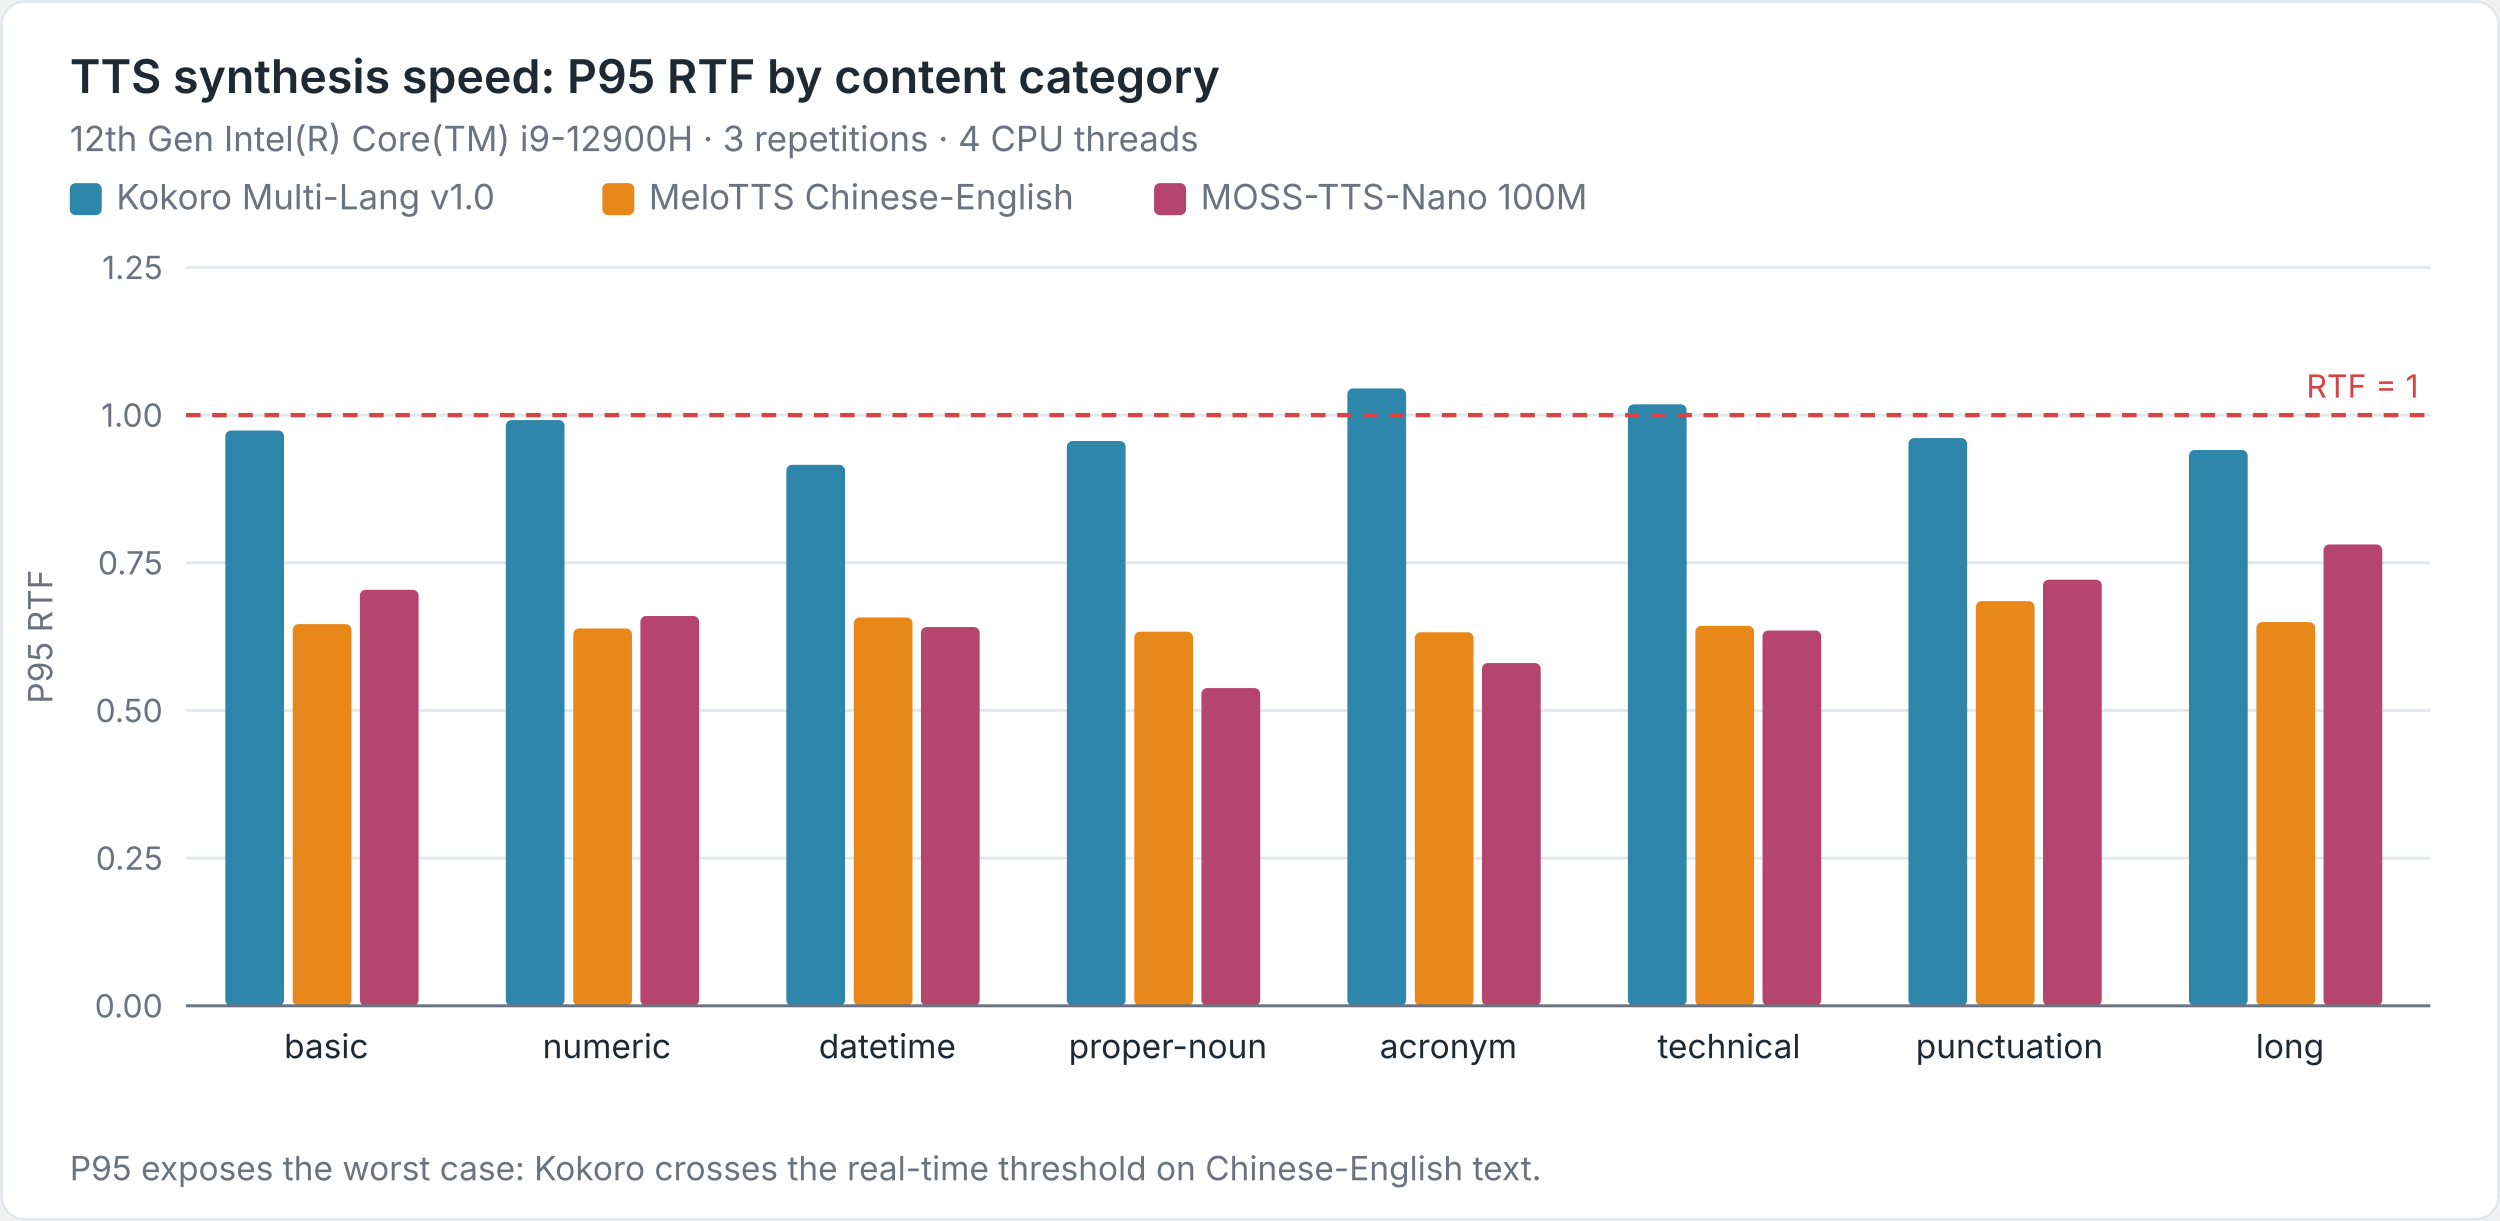
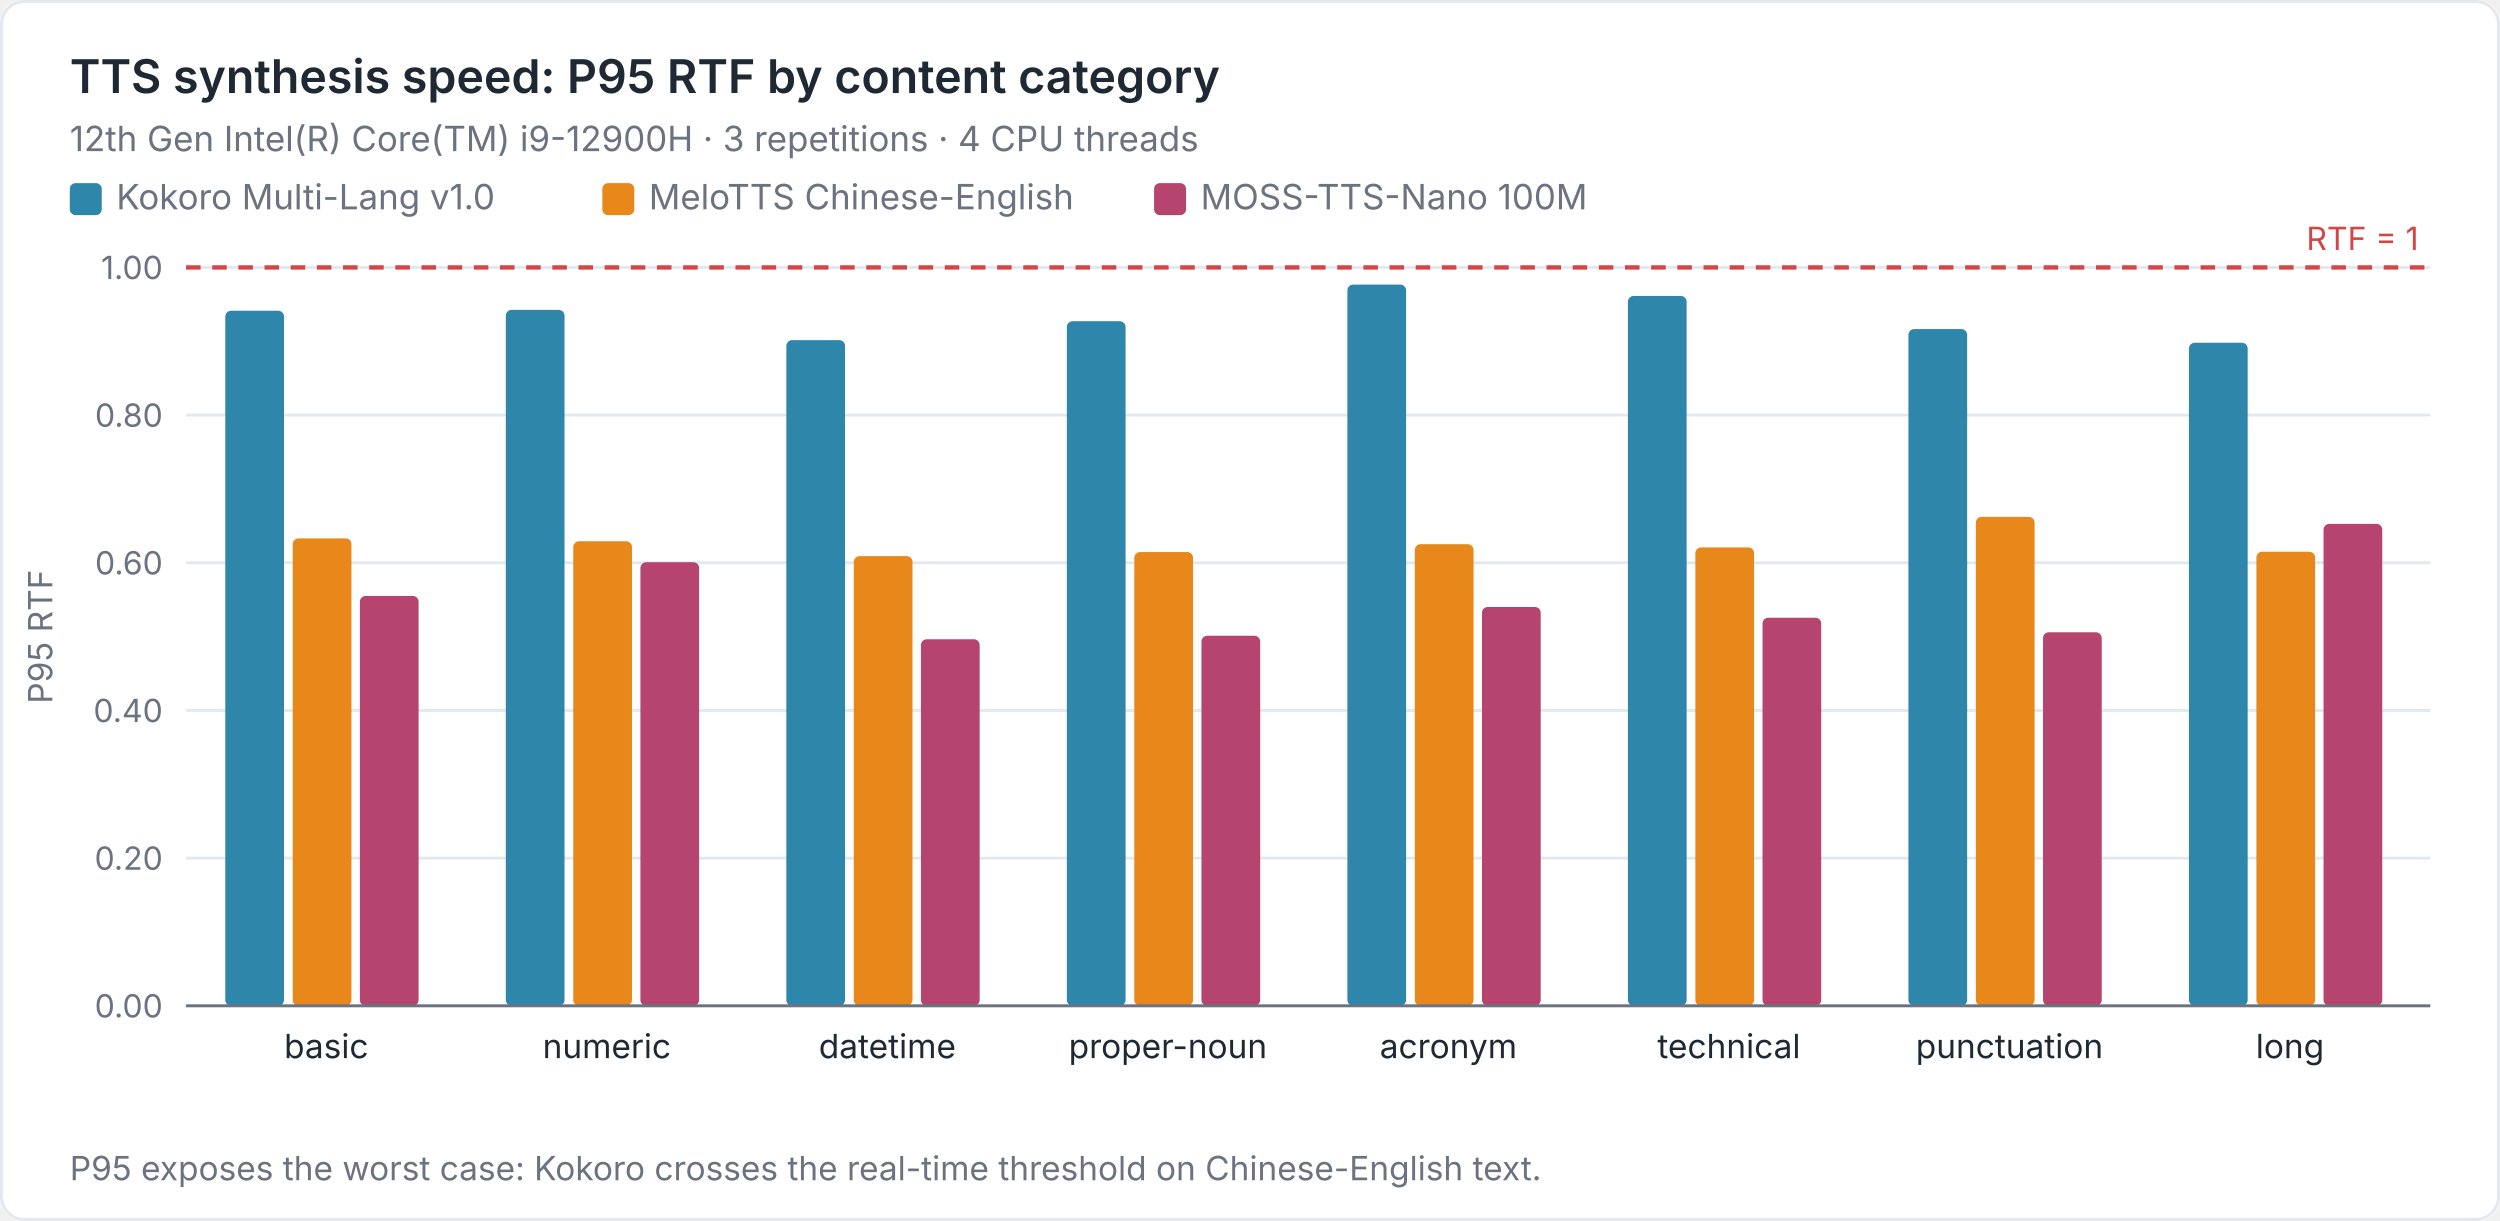
<svg xmlns="http://www.w3.org/2000/svg" width="860" height="420" viewBox="0 0 860 420" role="img">
  <rect width="860" height="420" fill="#FFFFFF" rx="8" />
  <rect x="0.5" y="0.5" width="859" height="419" fill="none" stroke="#E3E8EF" rx="8" />
  <text x="24" y="32" font-family="-apple-system, BlinkMacSystemFont, 'Segoe UI', 'Noto Sans SC', 'Microsoft YaHei', sans-serif" font-size="16" fill="#1F2933" text-anchor="start" font-weight="600">TTS synthesis speed: P95 RTF by content category</text>
  <text x="24" y="52" font-family="-apple-system, BlinkMacSystemFont, 'Segoe UI', 'Noto Sans SC', 'Microsoft YaHei', sans-serif" font-size="12" fill="#6B7280" text-anchor="start" font-weight="400">12th Gen Intel(R) Core(TM) i9-12900H · 3 repetitions · 4 CPU threads</text>
  <rect x="24.0" y="63" width="11" height="11" rx="2" fill="#2E86AB" />
  <text x="40" y="72" font-family="-apple-system, BlinkMacSystemFont, 'Segoe UI', 'Noto Sans SC', 'Microsoft YaHei', sans-serif" font-size="12" fill="#6B7280" text-anchor="start" font-weight="400">Kokoro Multi-Lang v1.0</text>
  <rect x="207.2" y="63" width="11" height="11" rx="2" fill="#E8871A" />
  <text x="223.2" y="72" font-family="-apple-system, BlinkMacSystemFont, 'Segoe UI', 'Noto Sans SC', 'Microsoft YaHei', sans-serif" font-size="12" fill="#6B7280" text-anchor="start" font-weight="400">MeloTTS Chinese-English</text>
  <rect x="397.0" y="63" width="11" height="11" rx="2" fill="#B5446E" />
  <text x="413" y="72" font-family="-apple-system, BlinkMacSystemFont, 'Segoe UI', 'Noto Sans SC', 'Microsoft YaHei', sans-serif" font-size="12" fill="#6B7280" text-anchor="start" font-weight="400">MOSS-TTS-Nano 100M</text>
  <line x1="64" y1="346" x2="836" y2="346" stroke="#E3E8EF" />
  <text x="56" y="350" font-family="-apple-system, BlinkMacSystemFont, 'Segoe UI', 'Noto Sans SC', 'Microsoft YaHei', sans-serif" font-size="11" fill="#6B7280" text-anchor="end" font-weight="400">0.00</text>
  <line x1="64" y1="295.2" x2="836" y2="295.2" stroke="#E3E8EF" />
-   <text x="56" y="299.2" font-family="-apple-system, BlinkMacSystemFont, 'Segoe UI', 'Noto Sans SC', 'Microsoft YaHei', sans-serif" font-size="11" fill="#6B7280" text-anchor="end" font-weight="400">0.25</text>
+   <text x="56" y="299.2" font-family="-apple-system, BlinkMacSystemFont, 'Segoe UI', 'Noto Sans SC', 'Microsoft YaHei', sans-serif" font-size="11" fill="#6B7280" text-anchor="end" font-weight="400">0.20</text>
  <line x1="64" y1="244.4" x2="836" y2="244.4" stroke="#E3E8EF" />
-   <text x="56" y="248.4" font-family="-apple-system, BlinkMacSystemFont, 'Segoe UI', 'Noto Sans SC', 'Microsoft YaHei', sans-serif" font-size="11" fill="#6B7280" text-anchor="end" font-weight="400">0.50</text>
+   <text x="56" y="248.4" font-family="-apple-system, BlinkMacSystemFont, 'Segoe UI', 'Noto Sans SC', 'Microsoft YaHei', sans-serif" font-size="11" fill="#6B7280" text-anchor="end" font-weight="400">0.40</text>
  <line x1="64" y1="193.6" x2="836" y2="193.6" stroke="#E3E8EF" />
-   <text x="56" y="197.6" font-family="-apple-system, BlinkMacSystemFont, 'Segoe UI', 'Noto Sans SC', 'Microsoft YaHei', sans-serif" font-size="11" fill="#6B7280" text-anchor="end" font-weight="400">0.75</text>
+   <text x="56" y="197.6" font-family="-apple-system, BlinkMacSystemFont, 'Segoe UI', 'Noto Sans SC', 'Microsoft YaHei', sans-serif" font-size="11" fill="#6B7280" text-anchor="end" font-weight="400">0.60</text>
  <line x1="64" y1="142.8" x2="836" y2="142.8" stroke="#E3E8EF" />
-   <text x="56" y="146.8" font-family="-apple-system, BlinkMacSystemFont, 'Segoe UI', 'Noto Sans SC', 'Microsoft YaHei', sans-serif" font-size="11" fill="#6B7280" text-anchor="end" font-weight="400">1.00</text>
+   <text x="56" y="146.8" font-family="-apple-system, BlinkMacSystemFont, 'Segoe UI', 'Noto Sans SC', 'Microsoft YaHei', sans-serif" font-size="11" fill="#6B7280" text-anchor="end" font-weight="400">0.80</text>
  <line x1="64" y1="92" x2="836" y2="92" stroke="#E3E8EF" />
-   <text x="56" y="96" font-family="-apple-system, BlinkMacSystemFont, 'Segoe UI', 'Noto Sans SC', 'Microsoft YaHei', sans-serif" font-size="11" fill="#6B7280" text-anchor="end" font-weight="400">1.25</text>
+   <text x="56" y="96" font-family="-apple-system, BlinkMacSystemFont, 'Segoe UI', 'Noto Sans SC', 'Microsoft YaHei', sans-serif" font-size="11" fill="#6B7280" text-anchor="end" font-weight="400">1.00</text>
  <text x="18" y="219" font-family="-apple-system, BlinkMacSystemFont, 'Segoe UI', 'Noto Sans SC', 'Microsoft YaHei', sans-serif" font-size="11.5" fill="#6B7280" text-anchor="middle" font-weight="400" transform="rotate(-90 18 219)">P95 RTF</text>
-   <rect x="77.5" y="148.1" width="20.2" height="197.9" fill="#2E86AB" rx="2" />
-   <rect x="100.7" y="214.7" width="20.2" height="131.3" fill="#E8871A" rx="2" />
-   <rect x="123.8" y="202.9" width="20.2" height="143.1" fill="#B5446E" rx="2" />
+   <rect x="77.5" y="106.9" width="20.2" height="239.1" fill="#2E86AB" rx="2" />
+   <rect x="100.7" y="185.2" width="20.2" height="160.8" fill="#E8871A" rx="2" />
+   <rect x="123.8" y="205.0" width="20.2" height="141.0" fill="#B5446E" rx="2" />
  <text x="112.25" y="364" font-family="-apple-system, BlinkMacSystemFont, 'Segoe UI', 'Noto Sans SC', 'Microsoft YaHei', sans-serif" font-size="11.5" fill="#1F2933" text-anchor="middle" font-weight="400">basic</text>
-   <rect x="174.0" y="144.5" width="20.2" height="201.5" fill="#2E86AB" rx="2" />
-   <rect x="197.2" y="216.2" width="20.2" height="129.8" fill="#E8871A" rx="2" />
-   <rect x="220.3" y="211.9" width="20.2" height="134.1" fill="#B5446E" rx="2" />
+   <rect x="174.0" y="106.6" width="20.2" height="239.4" fill="#2E86AB" rx="2" />
+   <rect x="197.2" y="186.2" width="20.2" height="159.8" fill="#E8871A" rx="2" />
+   <rect x="220.3" y="193.4" width="20.2" height="152.6" fill="#B5446E" rx="2" />
  <text x="208.75" y="364" font-family="-apple-system, BlinkMacSystemFont, 'Segoe UI', 'Noto Sans SC', 'Microsoft YaHei', sans-serif" font-size="11.5" fill="#1F2933" text-anchor="middle" font-weight="400">numeric</text>
-   <rect x="270.5" y="159.9" width="20.2" height="186.1" fill="#2E86AB" rx="2" />
-   <rect x="293.7" y="212.4" width="20.2" height="133.6" fill="#E8871A" rx="2" />
-   <rect x="316.8" y="215.7" width="20.2" height="130.3" fill="#B5446E" rx="2" />
+   <rect x="270.5" y="117.0" width="20.2" height="229.0" fill="#2E86AB" rx="2" />
+   <rect x="293.7" y="191.3" width="20.2" height="154.7" fill="#E8871A" rx="2" />
+   <rect x="316.8" y="219.9" width="20.2" height="126.1" fill="#B5446E" rx="2" />
  <text x="305.25" y="364" font-family="-apple-system, BlinkMacSystemFont, 'Segoe UI', 'Noto Sans SC', 'Microsoft YaHei', sans-serif" font-size="11.5" fill="#1F2933" text-anchor="middle" font-weight="400">datetime</text>
-   <rect x="367.0" y="151.7" width="20.2" height="194.3" fill="#2E86AB" rx="2" />
-   <rect x="390.2" y="217.3" width="20.2" height="128.7" fill="#E8871A" rx="2" />
-   <rect x="413.3" y="236.7" width="20.2" height="109.3" fill="#B5446E" rx="2" />
+   <rect x="367.0" y="110.5" width="20.2" height="235.5" fill="#2E86AB" rx="2" />
+   <rect x="390.2" y="189.9" width="20.2" height="156.1" fill="#E8871A" rx="2" />
+   <rect x="413.3" y="218.7" width="20.2" height="127.3" fill="#B5446E" rx="2" />
  <text x="401.75" y="364" font-family="-apple-system, BlinkMacSystemFont, 'Segoe UI', 'Noto Sans SC', 'Microsoft YaHei', sans-serif" font-size="11.5" fill="#1F2933" text-anchor="middle" font-weight="400">proper-noun</text>
-   <rect x="463.5" y="133.6" width="20.2" height="212.4" fill="#2E86AB" rx="2" />
-   <rect x="486.7" y="217.5" width="20.2" height="128.5" fill="#E8871A" rx="2" />
-   <rect x="509.8" y="228.1" width="20.2" height="117.9" fill="#B5446E" rx="2" />
+   <rect x="463.5" y="97.9" width="20.2" height="248.1" fill="#2E86AB" rx="2" />
+   <rect x="486.7" y="187.2" width="20.2" height="158.8" fill="#E8871A" rx="2" />
+   <rect x="509.8" y="208.8" width="20.2" height="137.2" fill="#B5446E" rx="2" />
  <text x="498.25" y="364" font-family="-apple-system, BlinkMacSystemFont, 'Segoe UI', 'Noto Sans SC', 'Microsoft YaHei', sans-serif" font-size="11.5" fill="#1F2933" text-anchor="middle" font-weight="400">acronym</text>
-   <rect x="560.0" y="139.1" width="20.2" height="206.9" fill="#2E86AB" rx="2" />
-   <rect x="583.2" y="215.3" width="20.2" height="130.7" fill="#E8871A" rx="2" />
-   <rect x="606.3" y="216.9" width="20.2" height="129.1" fill="#B5446E" rx="2" />
+   <rect x="560.0" y="101.8" width="20.2" height="244.2" fill="#2E86AB" rx="2" />
+   <rect x="583.2" y="188.3" width="20.2" height="157.7" fill="#E8871A" rx="2" />
+   <rect x="606.3" y="212.5" width="20.2" height="133.5" fill="#B5446E" rx="2" />
  <text x="594.75" y="364" font-family="-apple-system, BlinkMacSystemFont, 'Segoe UI', 'Noto Sans SC', 'Microsoft YaHei', sans-serif" font-size="11.5" fill="#1F2933" text-anchor="middle" font-weight="400">technical</text>
-   <rect x="656.5" y="150.7" width="20.2" height="195.3" fill="#2E86AB" rx="2" />
-   <rect x="679.7" y="206.8" width="20.2" height="139.2" fill="#E8871A" rx="2" />
-   <rect x="702.8" y="199.4" width="20.2" height="146.6" fill="#B5446E" rx="2" />
+   <rect x="656.5" y="113.2" width="20.2" height="232.8" fill="#2E86AB" rx="2" />
+   <rect x="679.7" y="177.8" width="20.2" height="168.2" fill="#E8871A" rx="2" />
+   <rect x="702.8" y="217.5" width="20.2" height="128.5" fill="#B5446E" rx="2" />
  <text x="691.25" y="364" font-family="-apple-system, BlinkMacSystemFont, 'Segoe UI', 'Noto Sans SC', 'Microsoft YaHei', sans-serif" font-size="11.5" fill="#1F2933" text-anchor="middle" font-weight="400">punctuation</text>
-   <rect x="753.0" y="154.8" width="20.2" height="191.2" fill="#2E86AB" rx="2" />
-   <rect x="776.2" y="214.0" width="20.2" height="132.0" fill="#E8871A" rx="2" />
-   <rect x="799.3" y="187.3" width="20.2" height="158.7" fill="#B5446E" rx="2" />
+   <rect x="753.0" y="117.9" width="20.2" height="228.1" fill="#2E86AB" rx="2" />
+   <rect x="776.2" y="189.8" width="20.2" height="156.2" fill="#E8871A" rx="2" />
+   <rect x="799.3" y="180.2" width="20.2" height="165.8" fill="#B5446E" rx="2" />
  <text x="787.75" y="364" font-family="-apple-system, BlinkMacSystemFont, 'Segoe UI', 'Noto Sans SC', 'Microsoft YaHei', sans-serif" font-size="11.5" fill="#1F2933" text-anchor="middle" font-weight="400">long</text>
-   <line x1="64" y1="142.8" x2="836" y2="142.8" stroke="#D64545" stroke-width="1.5" stroke-dasharray="5 4" />
-   <text x="832" y="136.8" font-family="-apple-system, BlinkMacSystemFont, 'Segoe UI', 'Noto Sans SC', 'Microsoft YaHei', sans-serif" font-size="11" fill="#D64545" text-anchor="end" font-weight="400">RTF = 1</text>
+   <line x1="64" y1="92" x2="836" y2="92" stroke="#D64545" stroke-width="1.5" stroke-dasharray="5 4" />
+   <text x="832" y="86" font-family="-apple-system, BlinkMacSystemFont, 'Segoe UI', 'Noto Sans SC', 'Microsoft YaHei', sans-serif" font-size="11" fill="#D64545" text-anchor="end" font-weight="400">RTF = 1</text>
  <line x1="64" y1="346" x2="836" y2="346" stroke="#6B7280" />
  <text x="24" y="406" font-family="-apple-system, BlinkMacSystemFont, 'Segoe UI', 'Noto Sans SC', 'Microsoft YaHei', sans-serif" font-size="11.5" fill="#6B7280" text-anchor="start" font-weight="400">P95 exposes the worst case: Kokoro crosses the real-time threshold on Chinese-English text.</text>
</svg>
